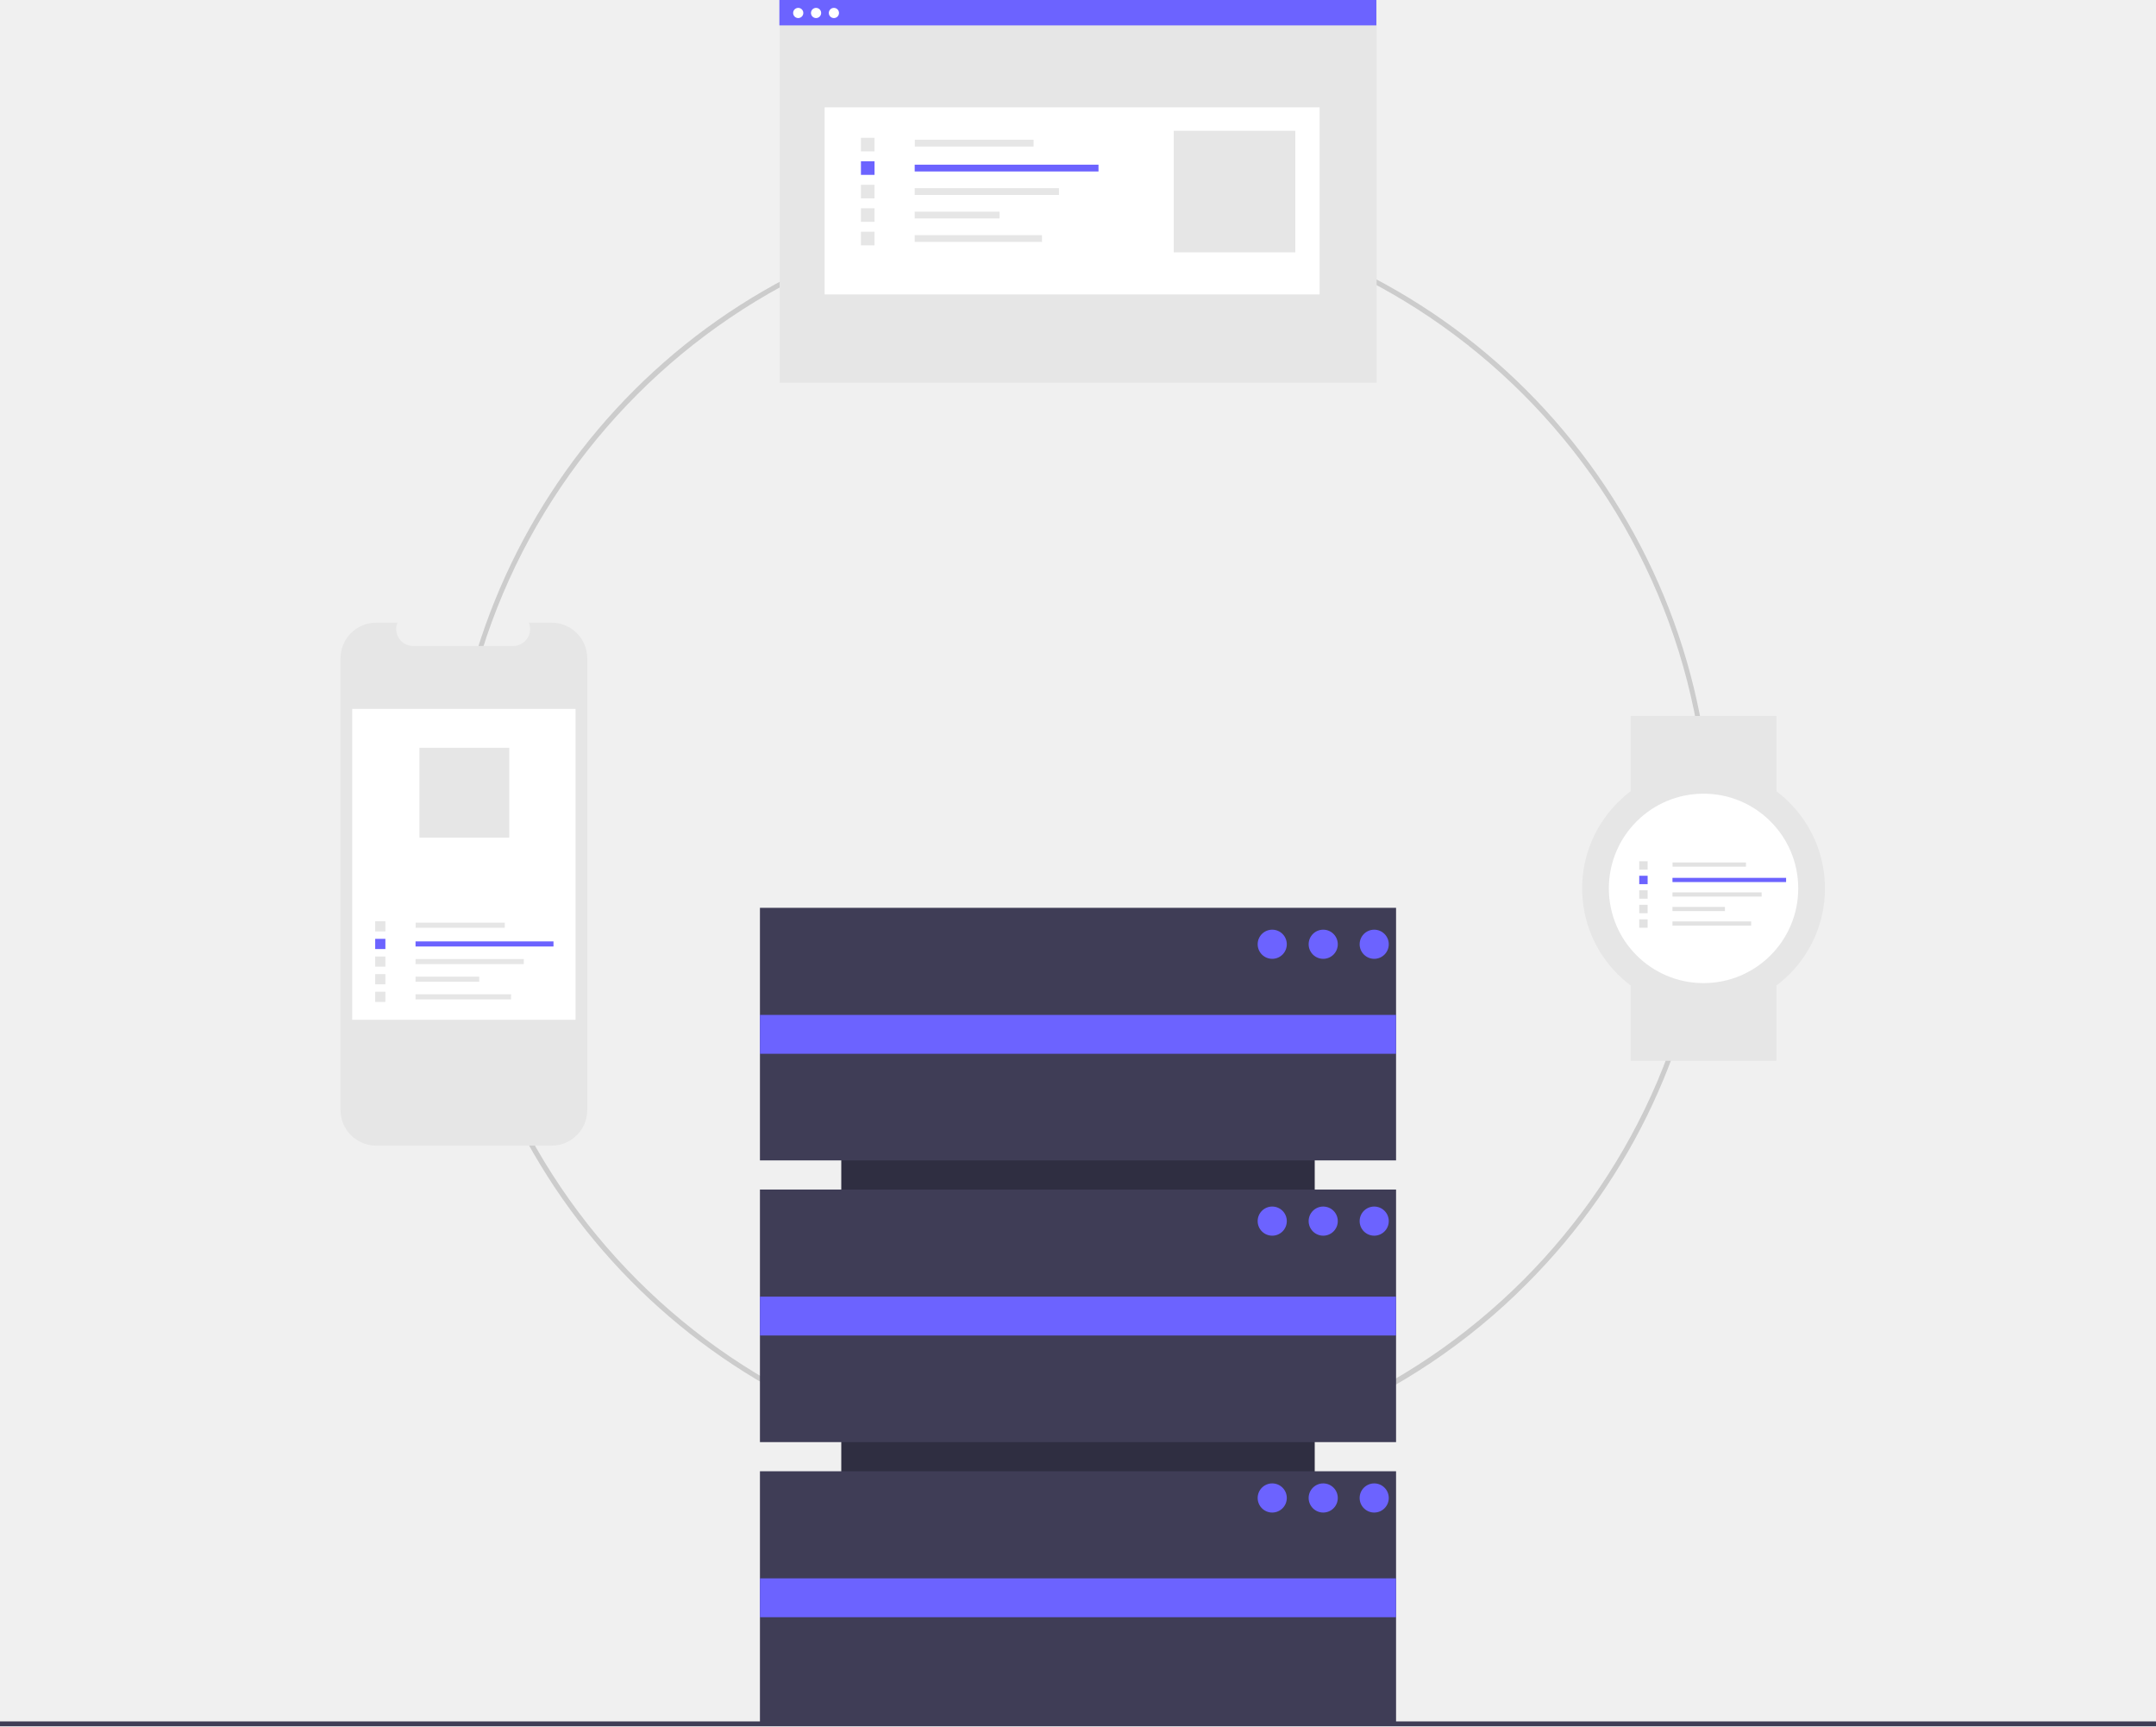
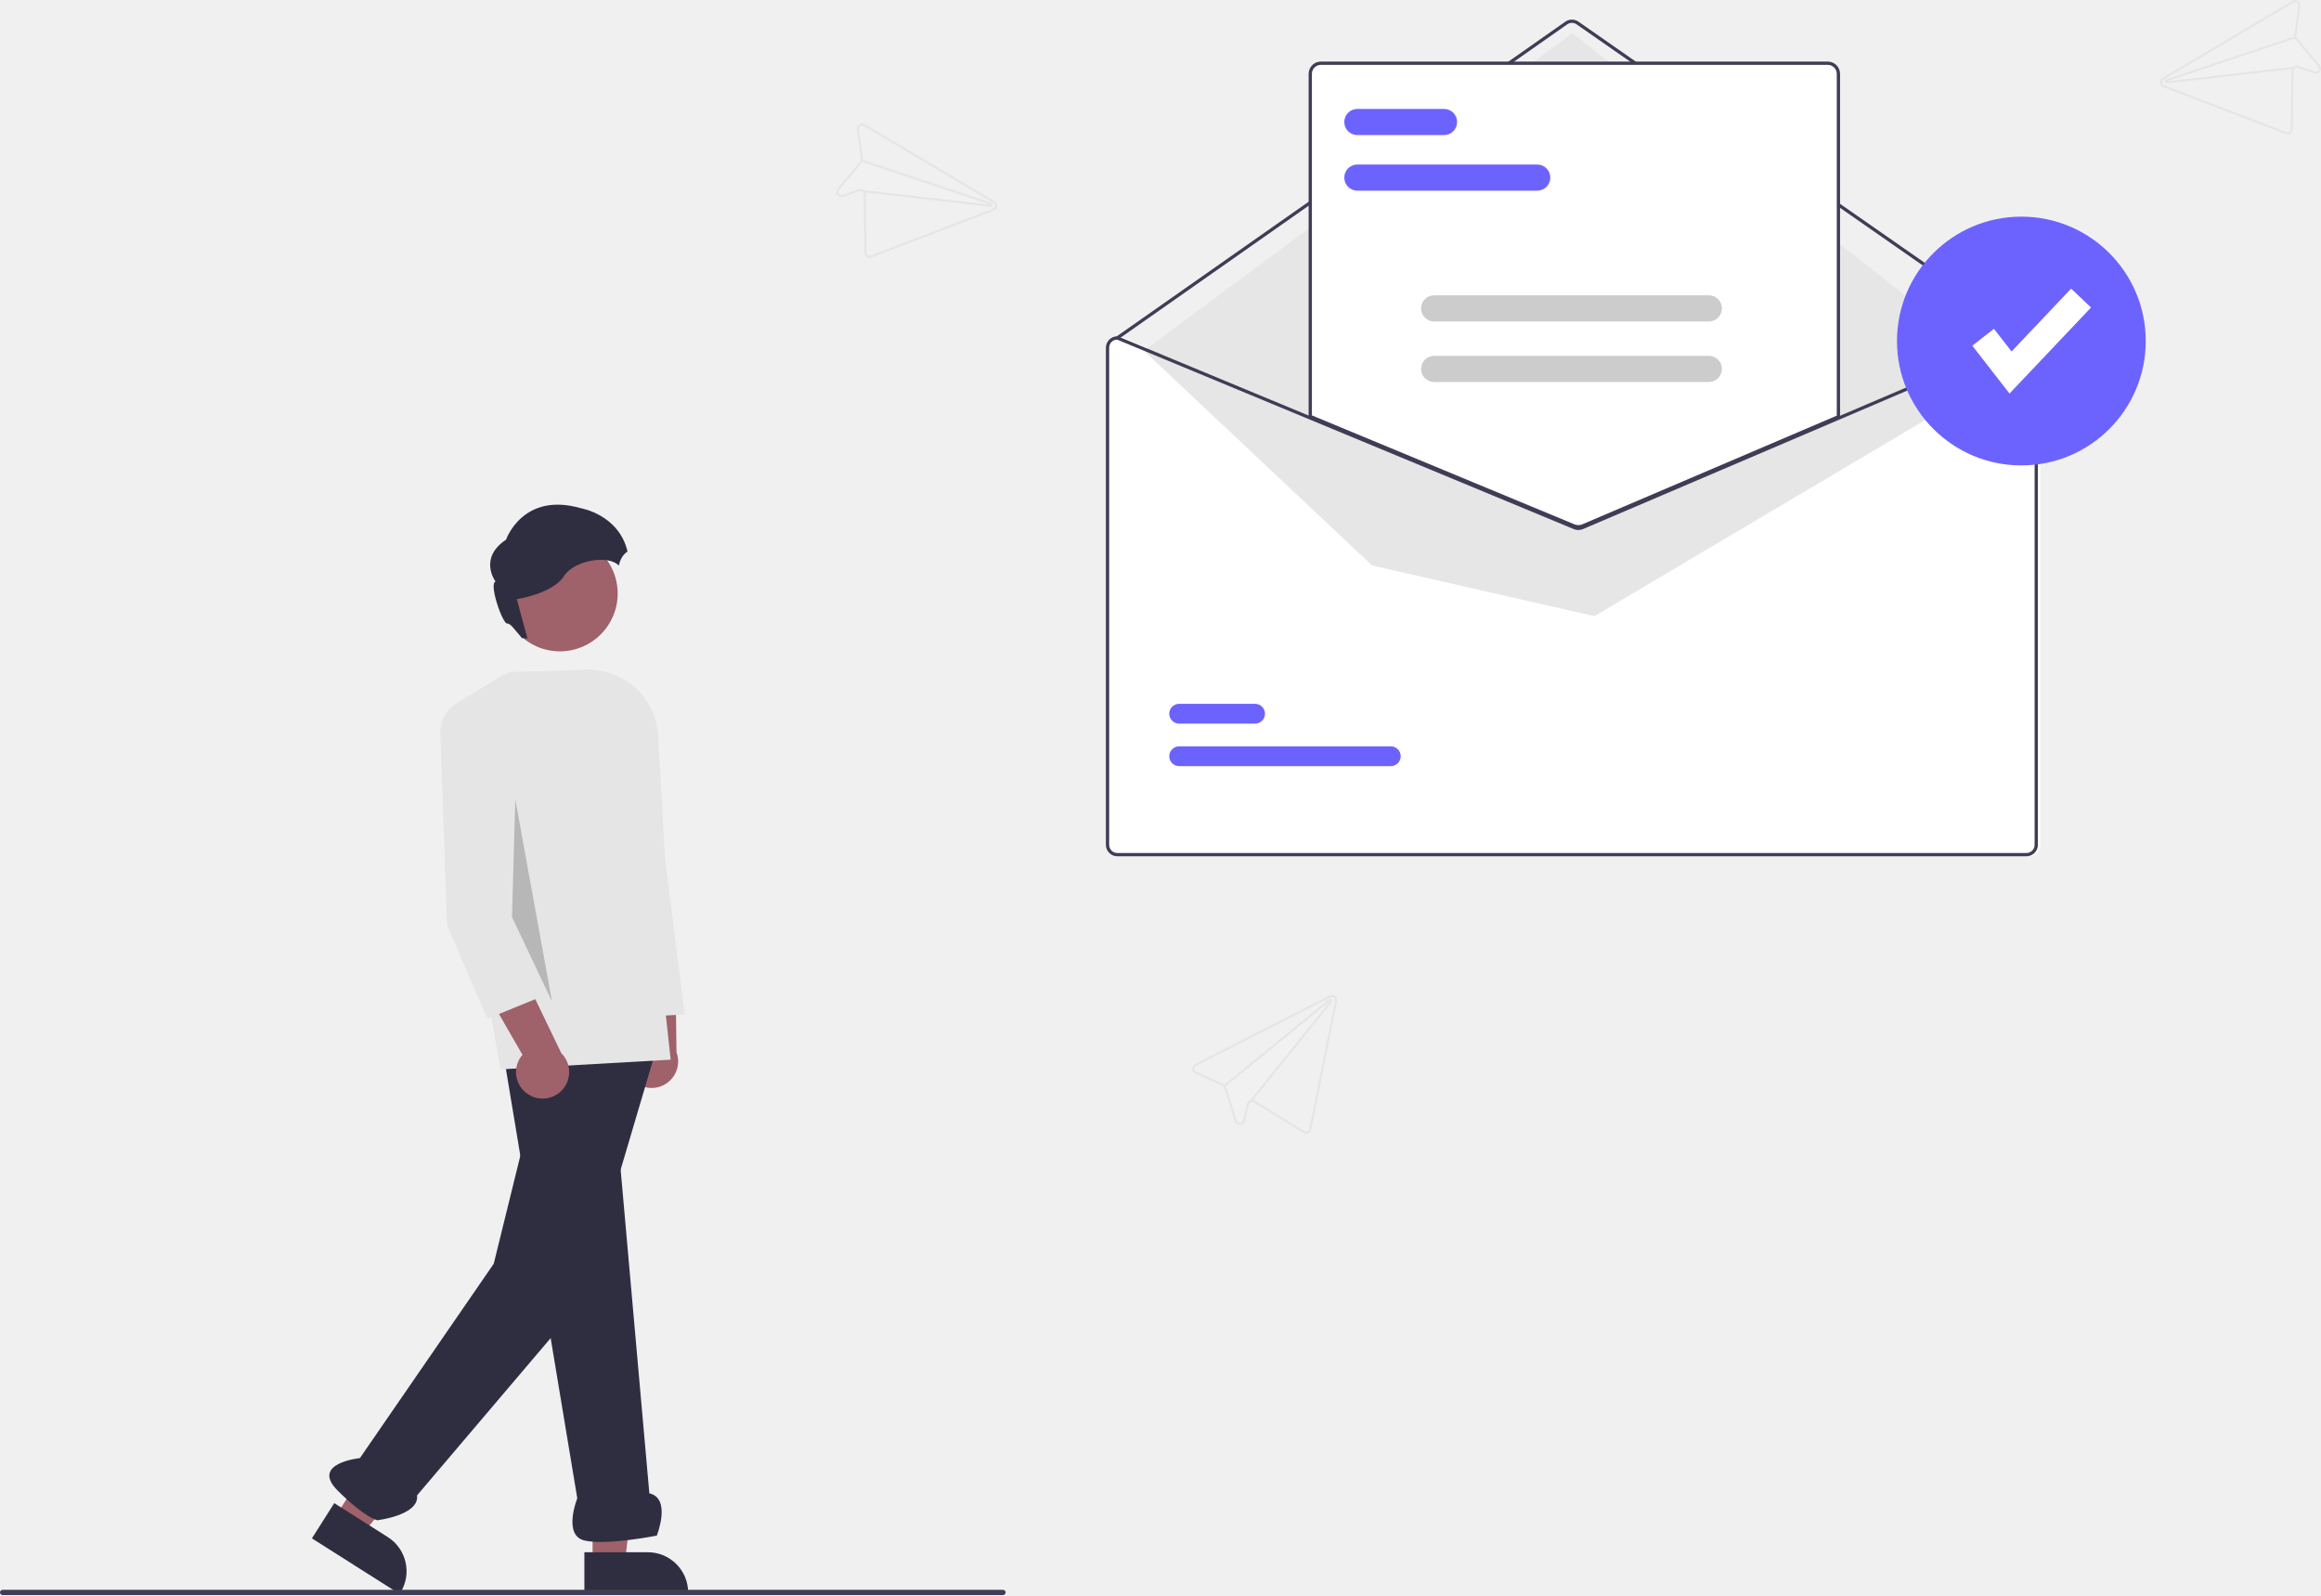
- <svg xmlns="http://www.w3.org/2000/svg" data-name="Layer 1" width="888" height="710.807" viewBox="0 0 888 710.807">
-   <path d="M600.936,699.404a260.064,260.064,0,1,1,183.894-76.171A258.365,258.365,0,0,1,600.936,699.404Zm0-518.129c-142.297,0-258.064,115.768-258.064,258.065s115.768,258.064,258.064,258.064S859,581.637,859,439.34,743.232,181.275,600.936,181.275Z" transform="translate(-156 -94.59648)" fill="#ccc" />
-   <rect x="469" y="509.904" width="262" height="195" transform="translate(1051.404 -87.19257) rotate(90)" fill="#2f2e41" />
-   <rect x="313" y="373.807" width="262" height="104" fill="#3f3d56" />
-   <rect x="313" y="489.807" width="262" height="104" fill="#3f3d56" />
-   <rect x="313" y="605.807" width="262" height="104" fill="#3f3d56" />
-   <rect x="313" y="417.904" width="262" height="16" fill="#6c63ff" />
-   <rect x="313" y="533.904" width="262" height="16" fill="#6c63ff" />
-   <rect x="313" y="649.904" width="262" height="16" fill="#6c63ff" />
-   <circle cx="524" cy="388.807" r="6" fill="#6c63ff" />
-   <circle cx="545" cy="388.807" r="6" fill="#6c63ff" />
-   <circle cx="566" cy="388.807" r="6" fill="#6c63ff" />
-   <circle cx="524" cy="502.807" r="6" fill="#6c63ff" />
-   <circle cx="545" cy="502.807" r="6" fill="#6c63ff" />
-   <circle cx="566" cy="502.807" r="6" fill="#6c63ff" />
-   <circle cx="524" cy="616.807" r="6" fill="#6c63ff" />
-   <circle cx="545" cy="616.807" r="6" fill="#6c63ff" />
-   <circle cx="566" cy="616.807" r="6" fill="#6c63ff" />
-   <rect y="708.807" width="888" height="2" fill="#3f3d56" />
-   <path d="M397.879,365.661v185.992a14.675,14.675,0,0,1-14.672,14.672H310.928a14.677,14.677,0,0,1-14.678-14.672V365.661a14.677,14.677,0,0,1,14.678-14.672h8.768a6.978,6.978,0,0,0,6.455,9.606h41.208a6.978,6.978,0,0,0,6.455-9.606h9.392A14.675,14.675,0,0,1,397.879,365.661Z" transform="translate(-156 -94.59648)" fill="#e6e6e6" />
-   <rect x="145.064" y="291.91" width="92" height="128" fill="#fff" />
-   <rect x="171.186" y="379.927" width="36.72" height="2.098" fill="#e6e6e6" />
-   <rect x="171.149" y="387.632" width="56.817" height="2.098" fill="#6c63ff" />
-   <rect x="171.149" y="394.89" width="44.588" height="2.098" fill="#e6e6e6" />
-   <rect x="171.149" y="402.149" width="26.228" height="2.098" fill="#e6e6e6" />
-   <rect x="171.149" y="409.407" width="39.343" height="2.098" fill="#e6e6e6" />
-   <rect x="154.533" y="379.324" width="4.197" height="4.197" fill="#e6e6e6" />
-   <rect x="154.533" y="386.582" width="4.197" height="4.197" fill="#6c63ff" />
-   <rect x="154.533" y="393.841" width="4.197" height="4.197" fill="#e6e6e6" />
-   <rect x="154.533" y="401.1" width="4.197" height="4.197" fill="#e6e6e6" />
-   <rect x="154.533" y="408.358" width="4.197" height="4.197" fill="#e6e6e6" />
-   <rect x="172.751" y="307.91" width="36.998" height="36.998" fill="#e6e6e6" />
-   <rect x="321.111" y="0.139" width="245.884" height="157.475" fill="#e6e6e6" />
-   <rect x="339.647" y="44.195" width="203.861" height="77.035" fill="#fff" />
-   <rect x="376.789" y="57.542" width="48.927" height="2.796" fill="#e6e6e6" />
-   <rect x="376.74" y="67.807" width="75.705" height="2.796" fill="#6c63ff" />
-   <rect x="376.74" y="77.479" width="59.411" height="2.796" fill="#e6e6e6" />
-   <rect x="376.74" y="87.151" width="34.948" height="2.796" fill="#e6e6e6" />
-   <rect x="376.74" y="96.822" width="52.422" height="2.796" fill="#e6e6e6" />
-   <rect x="354.601" y="56.738" width="5.592" height="5.592" fill="#e6e6e6" />
-   <rect x="354.601" y="66.409" width="5.592" height="5.592" fill="#6c63ff" />
-   <rect x="354.601" y="76.081" width="5.592" height="5.592" fill="#e6e6e6" />
-   <rect x="354.601" y="85.753" width="5.592" height="5.592" fill="#e6e6e6" />
-   <rect x="354.601" y="95.424" width="5.592" height="5.592" fill="#e6e6e6" />
-   <rect x="483.445" y="53.847" width="50.059" height="50.059" fill="#e6e6e6" />
-   <rect x="321.006" width="245.884" height="10.446" fill="#6c63ff" />
-   <circle cx="328.768" cy="5.341" r="2.097" fill="#fff" />
-   <circle cx="336.117" cy="5.341" r="2.097" fill="#fff" />
-   <circle cx="343.466" cy="5.341" r="2.097" fill="#fff" />
-   <rect x="671.648" y="294.807" width="60" height="31" fill="#e6e6e6" />
-   <rect x="671.648" y="405.807" width="60" height="31" fill="#e6e6e6" />
-   <circle cx="701.648" cy="365.807" r="50" fill="#e6e6e6" />
-   <circle cx="701.648" cy="365.807" r="39" fill="#fff" />
-   <rect x="688.877" y="355.122" width="30.247" height="1.728" fill="#e2e2e2" />
-   <rect x="688.846" y="361.468" width="46.802" height="1.728" fill="#6c63ff" />
-   <rect x="688.846" y="367.447" width="36.728" height="1.728" fill="#e2e2e2" />
-   <rect x="688.846" y="373.426" width="21.605" height="1.728" fill="#e2e2e2" />
-   <rect x="688.846" y="379.405" width="32.407" height="1.728" fill="#e2e2e2" />
-   <rect x="675.16" y="354.625" width="3.457" height="3.457" fill="#e2e2e2" />
-   <rect x="675.16" y="360.604" width="3.457" height="3.457" fill="#6c63ff" />
-   <rect x="675.16" y="366.583" width="3.457" height="3.457" fill="#e2e2e2" />
-   <rect x="675.16" y="372.562" width="3.457" height="3.457" fill="#e2e2e2" />
-   <rect x="675.16" y="378.541" width="3.457" height="3.457" fill="#e2e2e2" />
+ <svg xmlns="http://www.w3.org/2000/svg" data-name="Layer 1" width="883.968" height="607.464" viewBox="0 0 883.968 607.464">
+   <path d="M930.734,274.341h-.125l-71.49,30.527-97.813,41.767a3.155,3.155,0,0,1-2.416.012L657.975,304.78l-73.246-30.39-.112-.05h-.125a4.364,4.364,0,0,0-4.359,4.359V468.012a4.364,4.364,0,0,0,4.359,4.359H930.734a4.364,4.364,0,0,0,4.359-4.359V278.7A4.364,4.364,0,0,0,930.734,274.341Z" transform="translate(-158.0159 -146.268)" fill="#fff" />
+   <path d="M931.045,275.586a.621.621,0,0,1-.355-.112L758.466,155.533a3.123,3.123,0,0,0-3.567.006L583.916,275.473a.623.623,0,0,1-.715-1.02l170.983-119.934a4.373,4.373,0,0,1,4.994-.008l172.223,119.941a.623.623,0,0,1-.356,1.134Z" transform="translate(-158.0159 -146.268)" fill="#3f3d56" />
+   <polygon points="435.67 133.57 598.834 12.645 763.237 142.174 607.241 234.65 522.549 215.346 435.67 133.57" fill="#e6e6e6" />
+   <path d="M687.714,438.037h-80.607a3.766,3.766,0,0,1-.011-7.532h80.618a3.766,3.766,0,0,1,.011,7.532Z" transform="translate(-158.0159 -146.268)" fill="#6c63ff" />
+   <path d="M636.027,421.846h-28.92a3.766,3.766,0,0,1-.011-7.532H636.027a3.766,3.766,0,1,1,.011,7.532Z" transform="translate(-158.0159 -146.268)" fill="#6c63ff" />
+   <path d="M759.145,347.191a4.71,4.71,0,0,1-1.787-.35L656.73,305.087V174.391a4.364,4.364,0,0,1,4.359-4.359H854.137a4.364,4.364,0,0,1,4.359,4.359V305.179l-.189.081-97.322,41.561A4.743,4.743,0,0,1,759.145,347.191Z" transform="translate(-158.0159 -146.268)" fill="#fff" />
+   <path d="M759.145,347.502a5.027,5.027,0,0,1-1.905-.373L656.418,305.295V174.391a4.676,4.676,0,0,1,4.671-4.671H854.137a4.676,4.676,0,0,1,4.671,4.671V305.384L761.108,347.107A5.05,5.05,0,0,1,759.145,347.502ZM657.664,304.463,757.715,345.978a3.81,3.81,0,0,0,2.907-.017L857.562,304.562V174.391a3.429,3.429,0,0,0-3.425-3.425H661.089a3.429,3.429,0,0,0-3.425,3.425Z" transform="translate(-158.0159 -146.268)" fill="#3f3d56" />
+   <path d="M929.8,274.341h-.125L858.185,304.867l-97.813,41.767a3.155,3.155,0,0,1-2.416.012L657.041,304.78l-73.246-30.39-.112-.05H583.558a4.364,4.364,0,0,0-4.359,4.359V468.012a4.364,4.364,0,0,0,4.359,4.359H929.8a4.364,4.364,0,0,0,4.359-4.359V278.7A4.364,4.364,0,0,0,929.8,274.341Zm3.114,193.671a3.115,3.115,0,0,1-3.114,3.114H583.558a3.115,3.115,0,0,1-3.114-3.114V278.7a3.121,3.121,0,0,1,2.995-3.114L657.041,306.125l100.435,41.674a4.434,4.434,0,0,0,3.388-.019L858.185,306.218,929.924,275.586a3.124,3.124,0,0,1,2.989,3.114Z" transform="translate(-158.0159 -146.268)" fill="#3f3d56" />
+   <path d="M743.479,218.887H674.978a4.982,4.982,0,0,1,0-9.964h68.501a4.982,4.982,0,0,1,0,9.964Z" transform="translate(-158.0159 -146.268)" fill="#6c63ff" />
+   <path d="M707.983,197.714H674.978a4.982,4.982,0,0,1,0-9.964h33.005a4.982,4.982,0,0,1,0,9.964Z" transform="translate(-158.0159 -146.268)" fill="#6c63ff" />
+   <path d="M808.847,268.706H704.227a4.982,4.982,0,0,1,0-9.964H808.847a4.982,4.982,0,0,1,0,9.964Z" transform="translate(-158.0159 -146.268)" fill="#ccc" />
+   <path d="M808.847,291.747H704.227a4.982,4.982,0,0,1,0-9.964H808.847a4.982,4.982,0,0,1,0,9.964Z" transform="translate(-158.0159 -146.268)" fill="#ccc" />
+   <circle cx="769.853" cy="129.878" r="47.371" fill="#6c63ff" />
+   <polygon points="765.339 149.875 751.161 131.644 759.406 125.231 766.119 133.863 788.798 109.922 796.382 117.107 765.339 149.875" fill="#fff" />
+   <path d="M397.781,556.121a10.056,10.056,0,0,1,4.214-14.832l-3.081-35.602,16.326,8.848.423,32.452a10.11,10.11,0,0,1-17.882,9.134Z" transform="translate(-158.0159 -146.268)" fill="#9f616a" />
+   <path d="M400.875,533.598l-.133-.336-18.012-45.503-2.858-86.253.48-.034a26.466,26.466,0,0,1,28.321,25.113l2.642,46.374,7.489,59.643Z" transform="translate(-158.0159 -146.268)" fill="#e5e5e5" />
+   <polygon points="127.8 577.505 138.154 584.07 168.401 547.255 153.119 537.567 127.8 577.505" fill="#9f616a" />
+   <path d="M285.318,718.718l20.392,12.927.001.001a15.387,15.387,0,0,1,4.756,21.233l-.268.422-33.387-21.166Z" transform="translate(-158.0159 -146.268)" fill="#2f2e41" />
+   <polygon points="225.692 595.15 237.952 595.149 243.784 547.861 225.69 547.862 225.692 595.15" fill="#9f616a" />
+   <path d="M380.581,737.415l24.144-.001h.001a15.387,15.387,0,0,1,15.386,15.386v.5l-39.531.001Z" transform="translate(-158.0159 -146.268)" fill="#2f2e41" />
+   <path d="M349.019,543.284,377.881,716.886s-5.678,14.195,2.839,16.087,27.443-1.893,27.443-1.893,5.678-14.195-2.839-16.087l-16.087-181.389Z" transform="translate(-158.0159 -146.268)" fill="#2f2e41" />
+   <path d="M366.053,546.38l-19.995,81.174-50.978,74.02s-18.926,1.893-8.517,12.302S301.704,725.232,301.704,725.232s16.087-1.893,15.141-9.463l62.673-73.771,29.118-98.457Z" transform="translate(-158.0159 -146.268)" fill="#2f2e41" />
+   <path d="M348.603,553.529l-4.829-27.558c-7.272-7.601,6.468-26.392,8-28.433l-.899-11.686a3.507,3.507,0,0,1-1.993-1.085c-4.511-4.601-4.208-22.751-4.193-23.521L339.712,409.462l12.386-7.226,31.322-1.01L398.716,414.483l14.733,135.352-.525.029Z" transform="translate(-158.0159 -146.268)" fill="#e5e5e5" />
+   <path d="M359.443,563.194a10.056,10.056,0,0,1-2.443-15.225l-17.825-30.971,18.535,1.127,14.086,29.238a10.11,10.11,0,0,1-12.353,15.83Z" transform="translate(-158.0159 -146.268)" fill="#9f616a" />
+   <path d="M343.658,534.233,328.281,498.589l-2.57-72.812a13.098,13.098,0,0,1,6.607-11.862l17.739-10.84,3.827,76.544L365.331,525.367Z" transform="translate(-158.0159 -146.268)" fill="#e5e5e5" />
+   <circle cx="213.238" cy="226.044" r="22.008" fill="#9f616a" />
+   <path d="M379.212,339.816c-22.165-6.392-28.456,11.979-28.456,11.979-10.684,7.088-3.995,15.975-3.995,15.975-2.696.599,2.694,16.375,4.492,15.975.959-.213,3.425,2.731,5.517,5.522a11.07,11.07,0,0,1,2.137.205l-4.058-15.013s13.679-2.096,17.873-8.685c4.012-6.304,17.221-8.295,20.98-4.084a9.505,9.505,0,0,1,1.341-3.404,6.801,6.801,0,0,1,1.971-1.976C393.689,342.187,379.212,339.816,379.212,339.816Z" transform="translate(-158.0159 -146.268)" fill="#2f2e41" />
+   <polyline points="196.224 305.464 194.996 349.275 210.238 381.401 196.224 304.299" opacity="0.2" />
+   <path d="M540.016,753.732h-381a1,1,0,1,1,0-2h381a1,1,0,0,1,0,2Z" transform="translate(-158.0159 -146.268)" fill="#3f3d56" />
+   <path d="M487.352,193.546a1.999,1.999,0,0,0-2.998,1.991l1.544,11.323a1.3,1.3,0,0,1-.034.499,1.221,1.221,0,0,1-.237.436l-8.647,10.244a1.954,1.954,0,0,0-.127,2.414l.009.013a1.951,1.951,0,0,0,2.283.752l6.244-2.119a1.202,1.202,0,0,1,1.208.272,1.162,1.162,0,0,1,.372.854l.244,22.249a1.984,1.984,0,0,0,.874,1.629,2.004,2.004,0,0,0,1.832.213l46.607-17.825a1.998,1.998,0,0,0,.307-3.586l-.635-.377-48.847-28.982Zm-2.209,1.882a1.201,1.201,0,0,1,1.802-1.193L535.777,223.209l.65.385a1.201,1.201,0,0,1-.183,2.151l-46.607,17.825a1.198,1.198,0,0,1-1.624-1.106l-.244-22.249a1.915,1.915,0,0,0-.112-.646l47.45,5.452a.8.8,0,0,0,.48-1.497.696.696,0,0,0-.125-.054L486.702,207.194a1.97,1.97,0,0,0-.014-.442l-1.544-11.323Z" transform="translate(-158.0159 -146.268)" fill="#f1f1f1" />
+   <path d="M487.352,193.546a1.999,1.999,0,0,0-2.998,1.991l1.544,11.323a1.3,1.3,0,0,1-.034.499,1.221,1.221,0,0,1-.237.436l-8.647,10.244a1.954,1.954,0,0,0-.127,2.414l.009.013a1.951,1.951,0,0,0,2.283.752l6.244-2.119a1.202,1.202,0,0,1,1.208.272,1.162,1.162,0,0,1,.372.854l.244,22.249a1.984,1.984,0,0,0,.874,1.629,2.004,2.004,0,0,0,1.832.213l46.607-17.825a1.998,1.998,0,0,0,.307-3.586l-.635-.377-48.847-28.982Zm-2.209,1.882a1.201,1.201,0,0,1,1.802-1.193L535.777,223.209l.65.385a1.201,1.201,0,0,1-.183,2.151l-46.607,17.825a1.198,1.198,0,0,1-1.624-1.106l-.244-22.249a1.915,1.915,0,0,0-.112-.646,1.943,1.943,0,0,0-.512-.782c-.032-.032-.066-.061-.101-.09l-.002-.003a1.992,1.992,0,0,0-1.908-.351l-6.248,2.122a1.162,1.162,0,0,1-1.369-.456l-.005-.007a1.16,1.16,0,0,1,.077-1.447l8.647-10.243a1.889,1.889,0,0,0,.239-.35l.003-.002a1.916,1.916,0,0,0,.152-.377,1.857,1.857,0,0,0,.071-.389,1.97,1.97,0,0,0-.014-.442l-1.544-11.323Z" transform="translate(-158.0159 -146.268)" fill="#e5e5e5" />
+   <path d="M486.702,207.194,535.462,223.47a.697.697,0,0,1,.125.054.8.8,0,0,1-.48,1.497l-47.45-5.452-.838-.095.093-.792.13.012.002.003,48.154,5.529-48.72-16.266-.003.002-.211-.073.253-.758Z" transform="translate(-158.0159 -146.268)" fill="#e5e5e5" />
+   <path d="M1031.128,146.546,982.281,175.528l-.635.377a1.998,1.998,0,0,0,.307,3.586l46.607,17.825a2.004,2.004,0,0,0,1.832-.213,1.984,1.984,0,0,0,.874-1.629l.244-22.249a1.162,1.162,0,0,1,.372-.854,1.202,1.202,0,0,1,1.208-.272l6.244,2.119a1.951,1.951,0,0,0,2.283-.752l.009-.013a1.954,1.954,0,0,0-.127-2.414l-8.647-10.244a1.221,1.221,0,0,1-.237-.436,1.3,1.3,0,0,1-.034-.499l1.544-11.323a1.999,1.999,0,0,0-2.998-1.991Zm2.209,1.882-1.544,11.323a1.97,1.97,0,0,0-.014.442L983.018,176.47a.696.696,0,0,0-.125.054.8.8,0,0,0,.48,1.497l47.45-5.452a1.915,1.915,0,0,0-.112.646l-.244,22.249a1.198,1.198,0,0,1-1.624,1.106l-46.607-17.825a1.201,1.201,0,0,1-.183-2.151l.65-.385,48.832-28.973a1.201,1.201,0,0,1,1.802,1.193Z" transform="translate(-158.0159 -146.268)" fill="#f1f1f1" />
+   <path d="M1031.128,146.546,982.281,175.528l-.635.377a1.998,1.998,0,0,0,.307,3.586l46.607,17.825a2.004,2.004,0,0,0,1.832-.213,1.984,1.984,0,0,0,.874-1.629l.244-22.249a1.162,1.162,0,0,1,.372-.854,1.202,1.202,0,0,1,1.208-.272l6.244,2.119a1.951,1.951,0,0,0,2.283-.752l.009-.013a1.954,1.954,0,0,0-.127-2.414l-8.647-10.244a1.221,1.221,0,0,1-.237-.436,1.3,1.3,0,0,1-.034-.499l1.544-11.323a1.999,1.999,0,0,0-2.998-1.991Zm2.209,1.882-1.544,11.323a1.97,1.97,0,0,0-.014.442,1.857,1.857,0,0,0,.071.389,1.916,1.916,0,0,0,.152.377l.003.002a1.889,1.889,0,0,0,.239.35l8.647,10.243a1.16,1.16,0,0,1,.077,1.447l-.005.007a1.162,1.162,0,0,1-1.369.456l-6.248-2.122a1.992,1.992,0,0,0-1.908.351l-.002.003c-.035.029-.07.059-.101.09a1.943,1.943,0,0,0-.512.782,1.915,1.915,0,0,0-.112.646l-.244,22.249a1.198,1.198,0,0,1-1.624,1.106l-46.607-17.825a1.201,1.201,0,0,1-.183-2.151l.65-.385,48.832-28.973a1.201,1.201,0,0,1,1.802,1.193Z" transform="translate(-158.0159 -146.268)" fill="#e5e5e5" />
+   <path d="M1031.963,160.131l.253.758-.211.073-.003-.002-48.72,16.266,48.154-5.529.002-.003.13-.012.093.792-.838.095-47.45,5.452a.8.8,0,0,1-.48-1.497.697.697,0,0,1,.125-.054l48.761-16.276Z" transform="translate(-158.0159 -146.268)" fill="#e5e5e5" />
+   <path d="M613.142,551.49a1.999,1.999,0,0,0,.081,3.598l10.396,4.747a1.3,1.3,0,0,1,.404.295,1.221,1.221,0,0,1,.242.434l4.037,12.783a1.954,1.954,0,0,0,1.972,1.397l.016-.001a1.951,1.951,0,0,0,1.856-1.527l1.546-6.411a1.202,1.202,0,0,1,.875-.875,1.162,1.162,0,0,1,.921.142l18.936,11.684a1.984,1.984,0,0,0,1.844.132,2.004,2.004,0,0,0,1.16-1.435l9.842-48.919a1.998,1.998,0,0,0-2.867-2.176l-.658.335L613.142,551.49Zm.41,2.873a1.201,1.201,0,0,1-.045-2.16l50.585-25.789.673-.343a1.201,1.201,0,0,1,1.72,1.304L656.644,576.292a1.198,1.198,0,0,1-1.802.782l-18.935-11.684a1.915,1.915,0,0,0-.606-.251l29.967-37.192a.8.8,0,0,0-1.009-1.205.696.696,0,0,0-.113.077l-39.816,32.515a1.97,1.97,0,0,0-.381-.224l-10.396-4.747Z" transform="translate(-158.0159 -146.268)" fill="#f1f1f1" />
+   <path d="M613.142,551.49a1.999,1.999,0,0,0,.081,3.598l10.396,4.747a1.3,1.3,0,0,1,.404.295,1.221,1.221,0,0,1,.242.434l4.037,12.783a1.954,1.954,0,0,0,1.972,1.397l.016-.001a1.951,1.951,0,0,0,1.856-1.527l1.546-6.411a1.202,1.202,0,0,1,.875-.875,1.162,1.162,0,0,1,.921.142l18.936,11.684a1.984,1.984,0,0,0,1.844.132,2.004,2.004,0,0,0,1.16-1.435l9.842-48.919a1.998,1.998,0,0,0-2.867-2.176l-.658.335L613.142,551.49Zm.41,2.873a1.201,1.201,0,0,1-.045-2.16l50.585-25.789.673-.343a1.201,1.201,0,0,1,1.72,1.304l-9.842,48.919a1.198,1.198,0,0,1-1.802.782l-18.935-11.684a1.915,1.915,0,0,0-.606-.251,1.943,1.943,0,0,0-.935.015c-.044.01-.087.024-.13.037l-.004 0a1.992,1.992,0,0,0-1.316,1.425l-1.546,6.415a1.162,1.162,0,0,1-1.117.913l-.008 0a1.16,1.16,0,0,1-1.182-.838l-4.037-12.783a1.89,1.89,0,0,0-.168-.389l-0-.004a1.915,1.915,0,0,0-.237-.33,1.857,1.857,0,0,0-.291-.268,1.97,1.97,0,0,0-.381-.224l-10.396-4.747Z" transform="translate(-158.0159 -146.268)" fill="#e5e5e5" />
+   <path d="M624.329,559.333l39.816-32.515a.697.697,0,0,1,.113-.077.8.8,0,0,1,1.009,1.205l-29.967,37.192-.528.657-.62-.502.08-.103.004-0,30.408-37.746-39.785,32.486 0.0.004-.174.139-.505-.619Z" transform="translate(-158.0159 -146.268)" fill="#e5e5e5" />
</svg>
